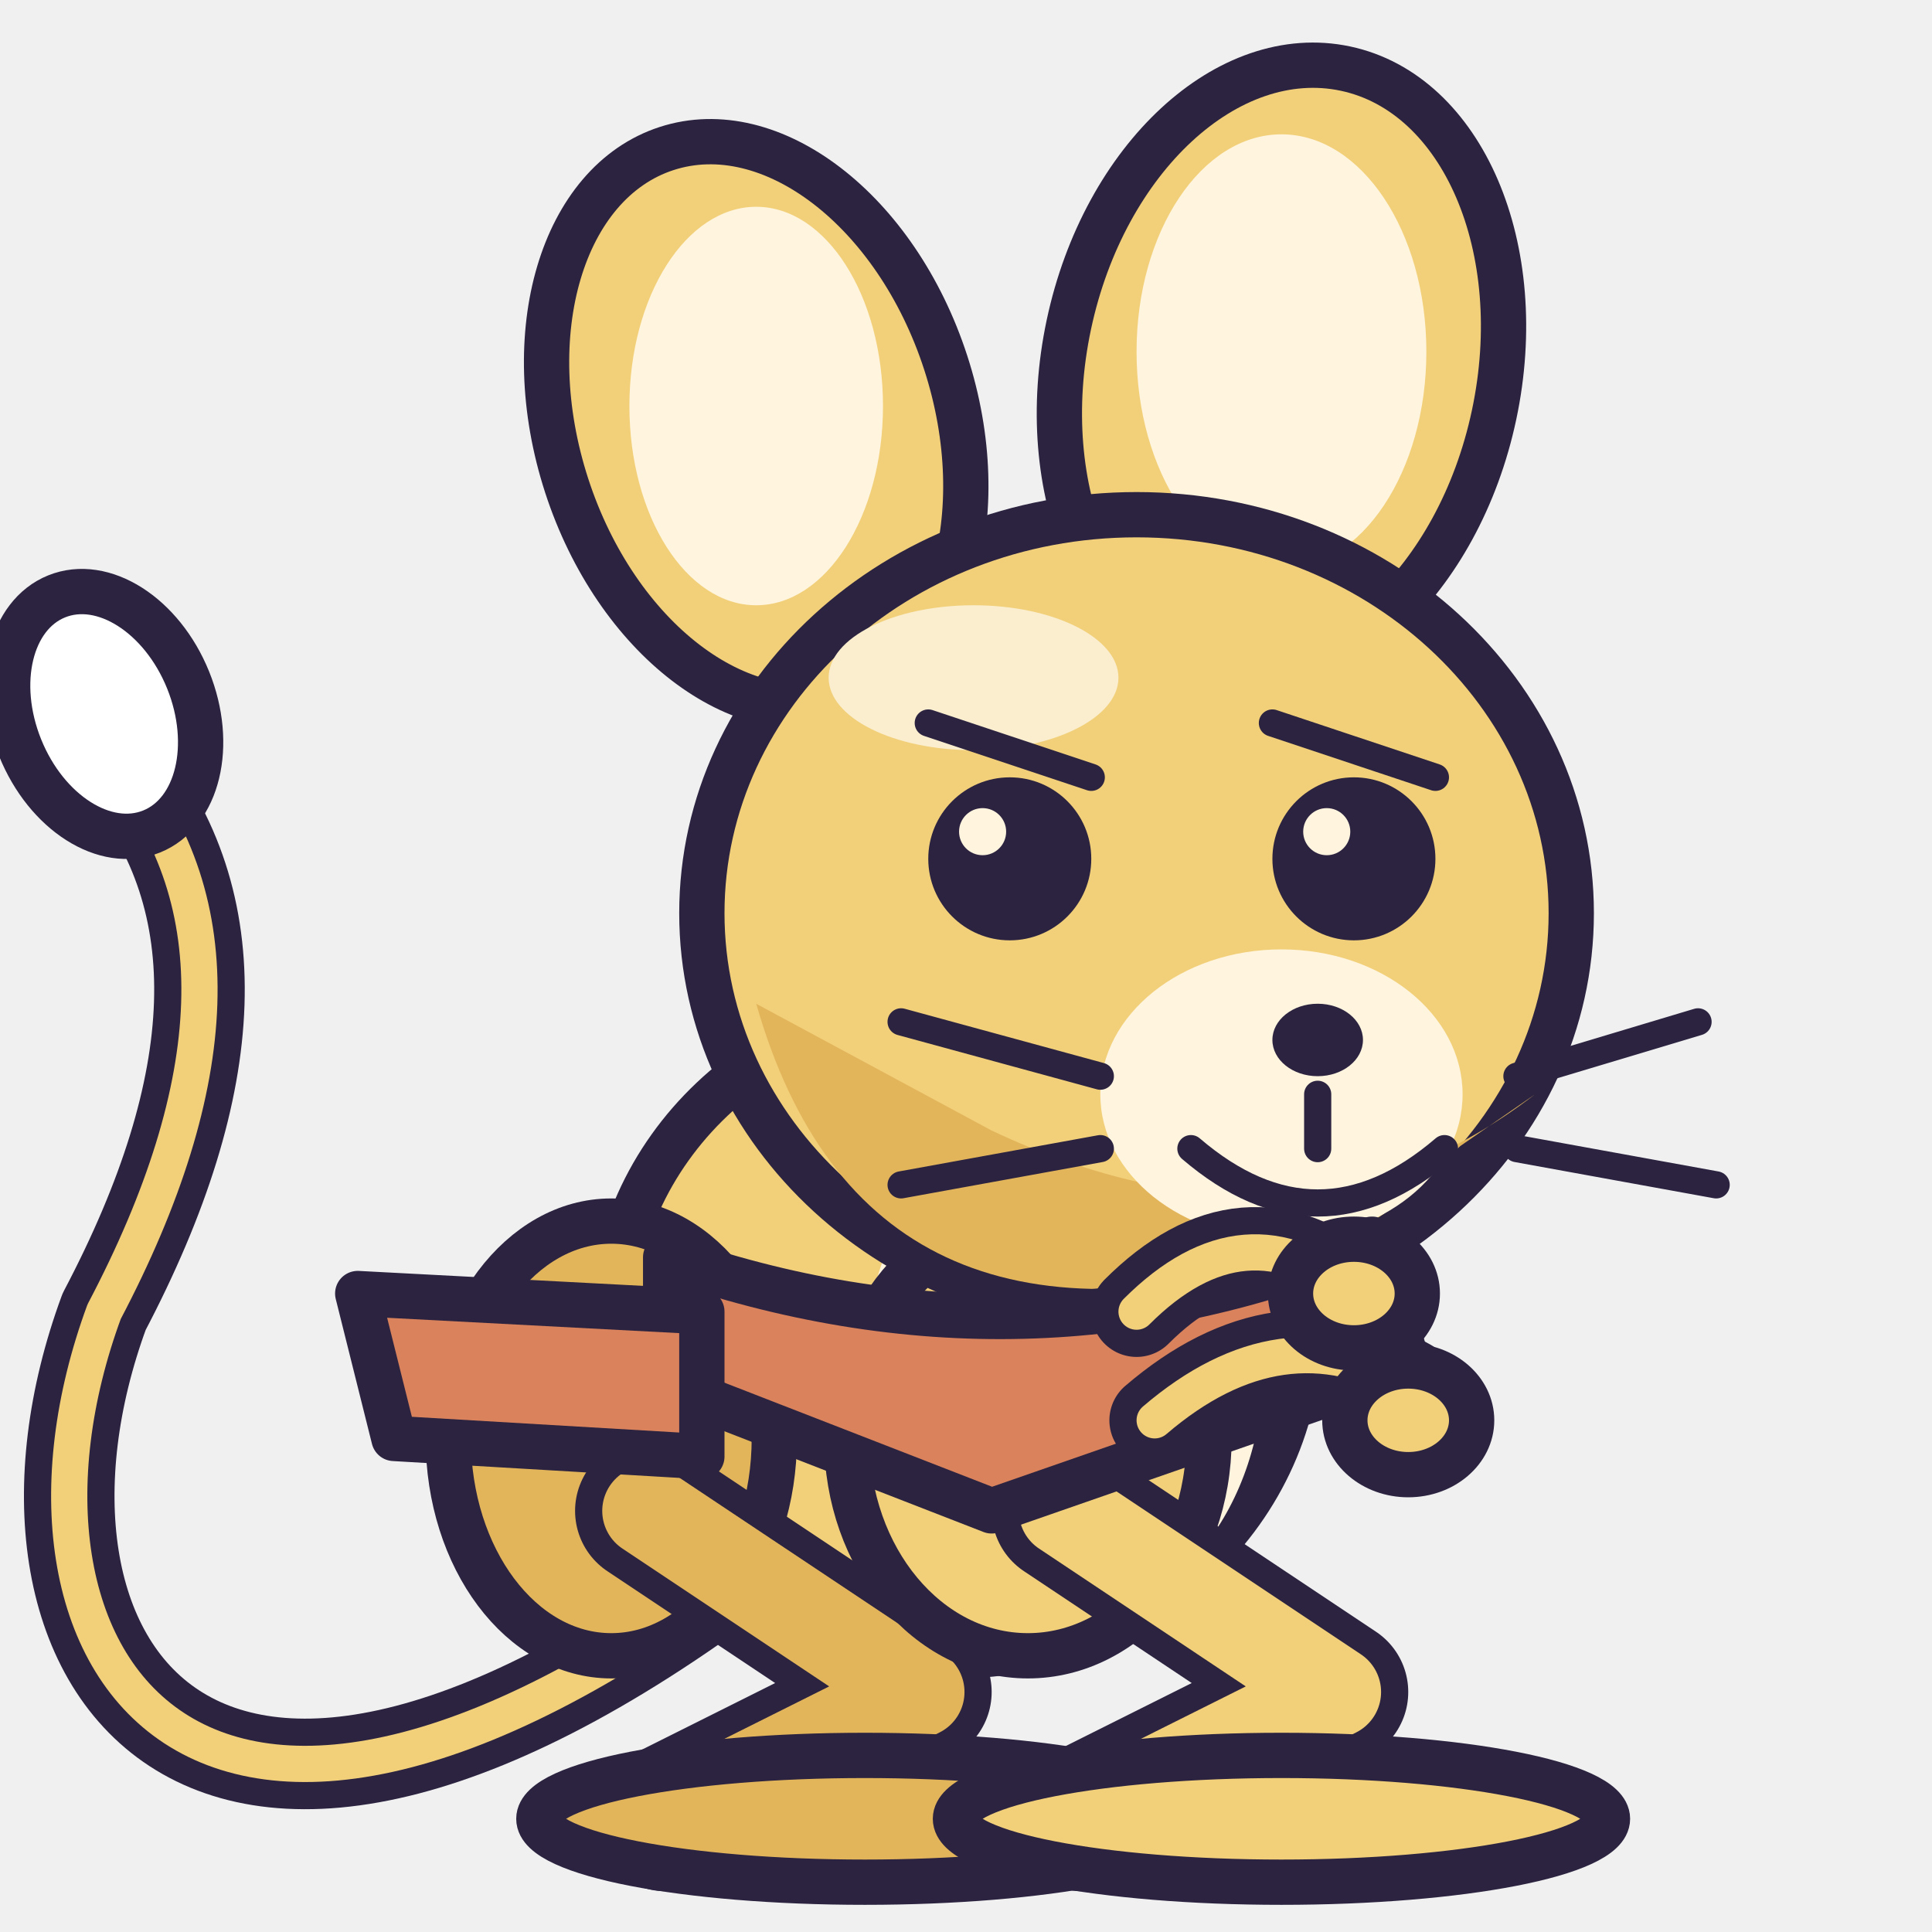
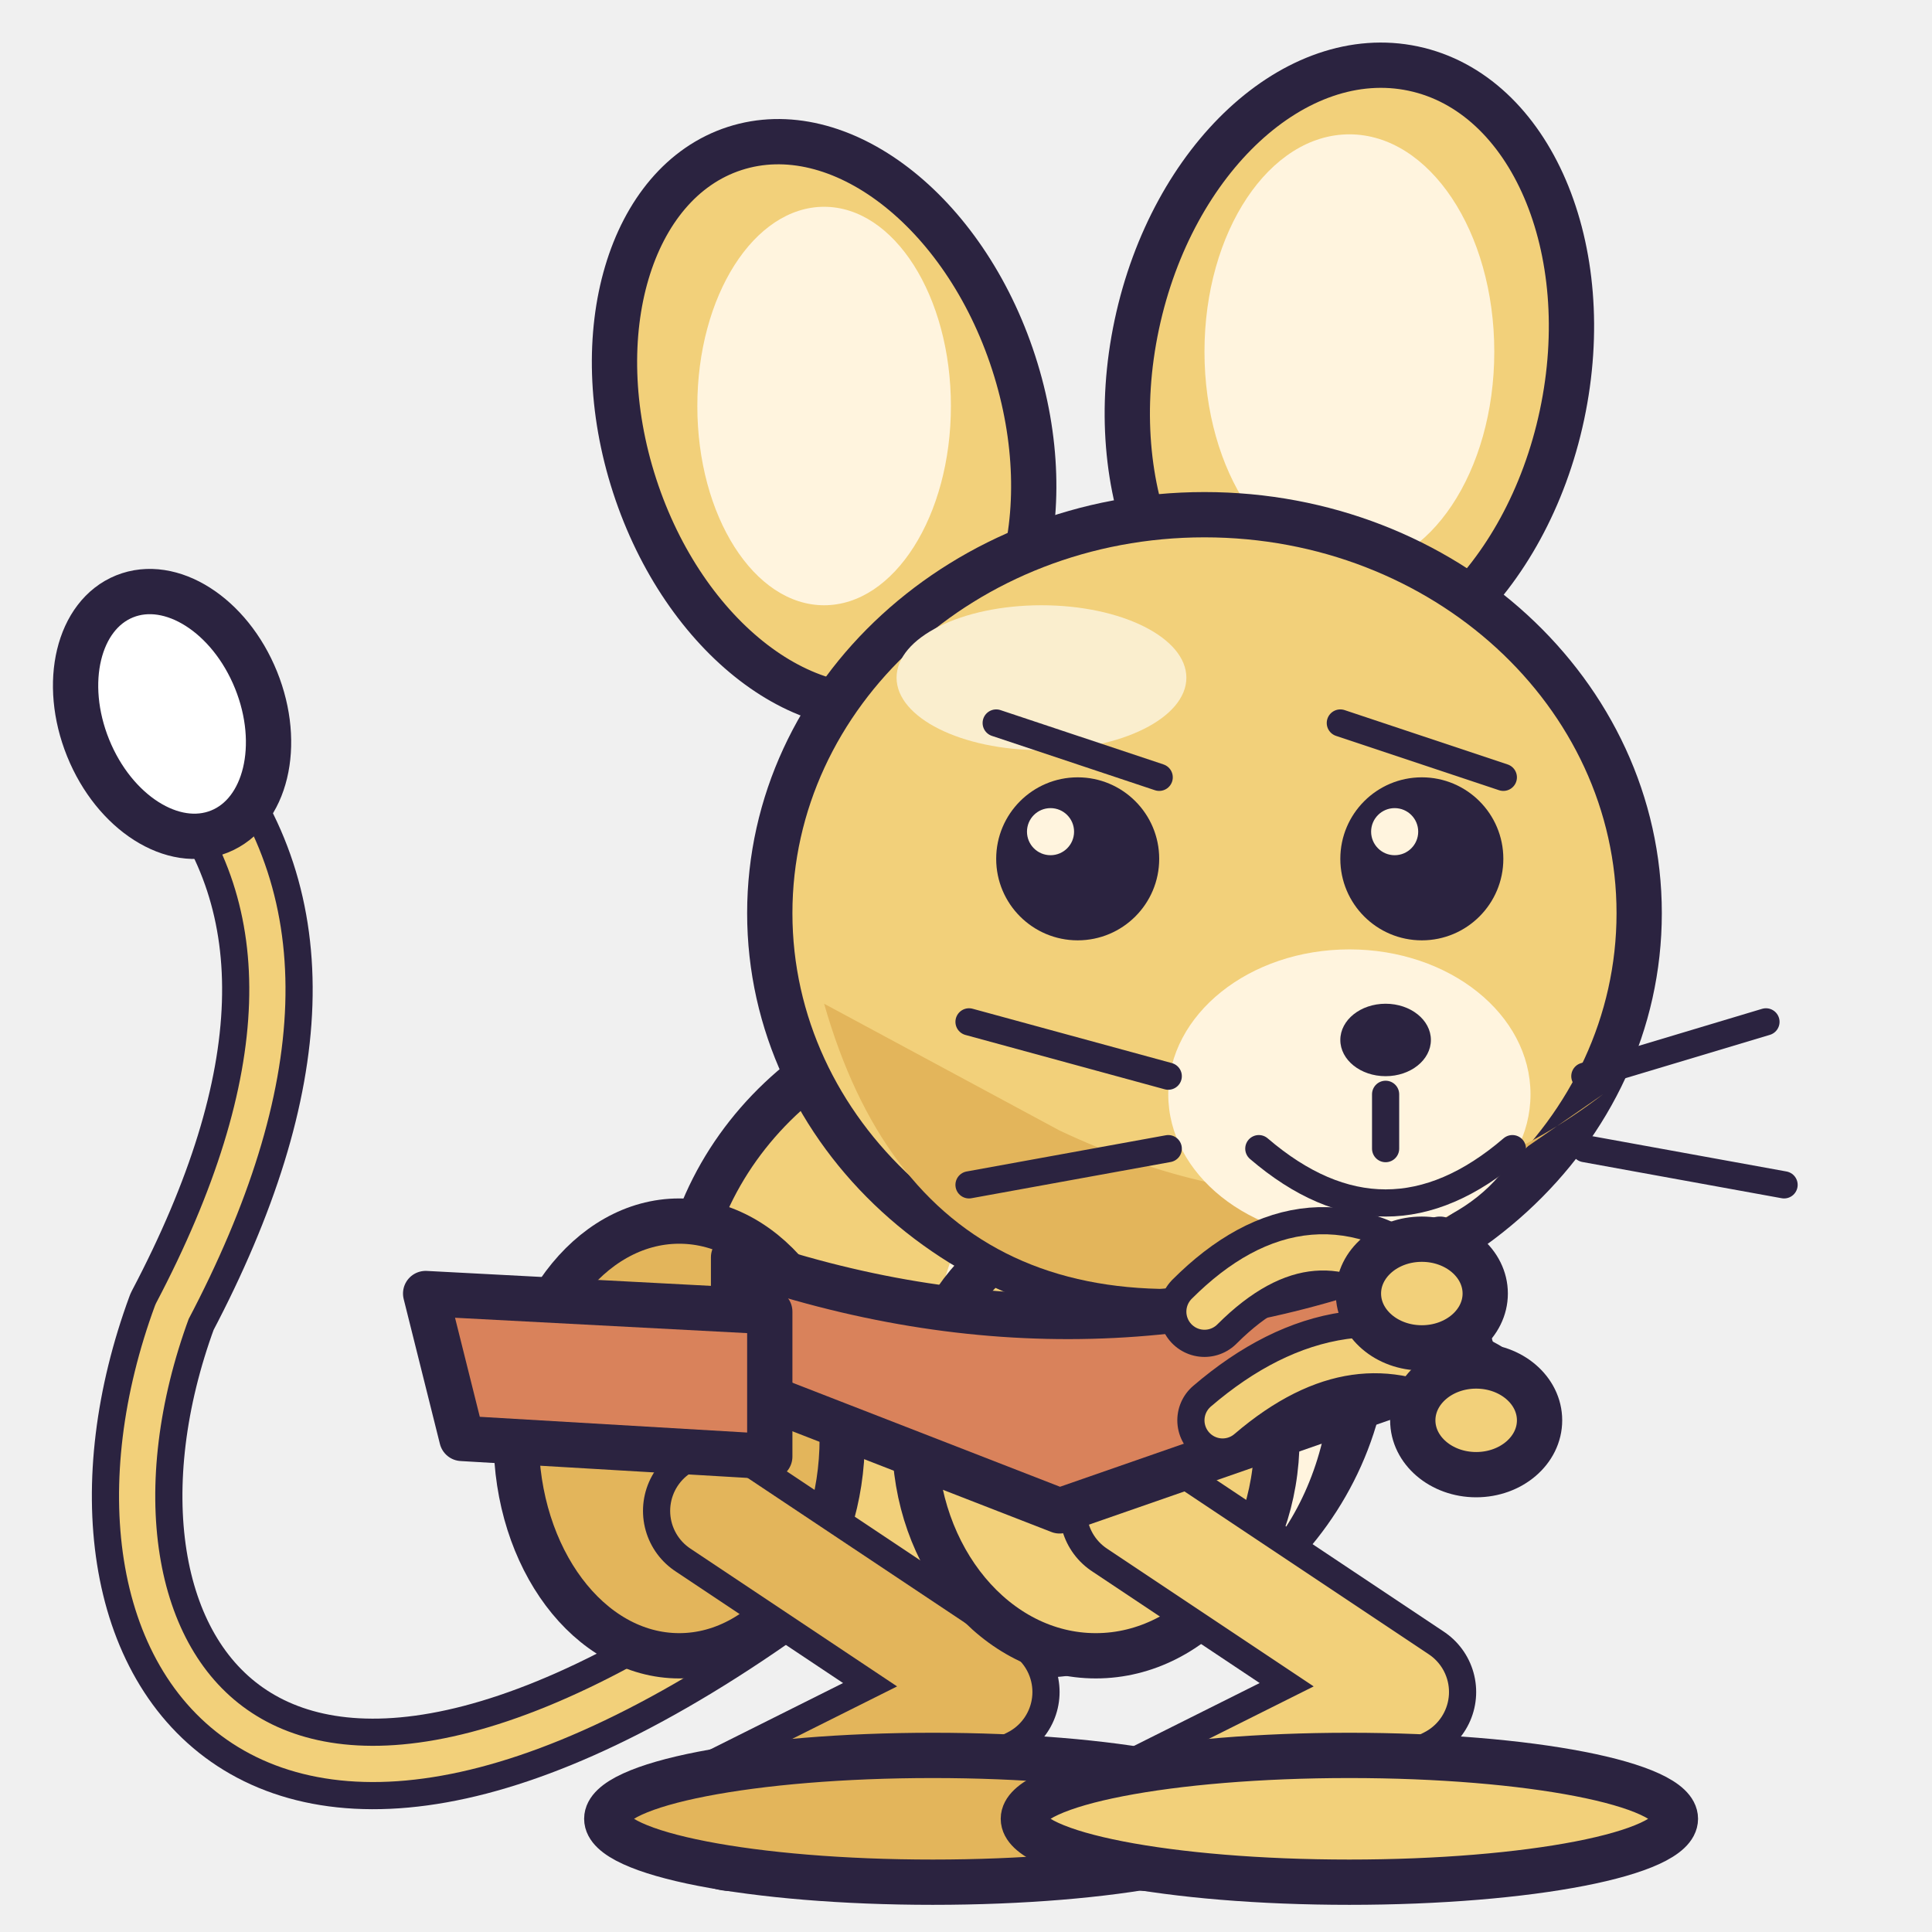
<svg xmlns="http://www.w3.org/2000/svg" version="1.1" viewBox="0 0 512 512" fill="none" stroke="#2B2340" stroke-width="12" stroke-linecap="round" stroke-linejoin="round">
-   <g transform="translate(-30 -70) scale(4.8)" stroke-width="2.5">
+   <g transform="translate(-12 -70) scale(4.8)" stroke-width="2.5">
    <g id="tail">
      <path d="M49 100C17 125 5 106 12 87Q22 68 13 57" fill="none" stroke="#2B2340" stroke-width="5" />
      <path d="M49 100C17 125 5 106 12 87Q22 68 13 57" fill="none" stroke="#F2D07A" stroke-width="2" />
      <ellipse cx="12" cy="54" rx="5" ry="7" fill="#FFFFFF" transform="rotate(-22 12 54)" />
    </g>
    <g id="bust">
      <g id="body">
        <ellipse cx="59" cy="88" rx="19" ry="18" fill="#F2D07A" />
        <ellipse cx="65" cy="90" rx="11" ry="14" fill="#FFF4DE" stroke="none" />
      </g>
      <g id="feet">
        <g transform="translate(0 0)">
          <ellipse cx="40" cy="94" rx="9" ry="12" fill="#E3B55B" />
          <path d="M42 98L57 108L43 115" fill="none" stroke="#2B2340" stroke-width="8" />
          <path d="M42 98L57 108L43 115" fill="none" stroke="#E3B55B" stroke-width="5" />
          <ellipse cx="54" cy="115" rx="18" ry="3.5" fill="#E3B55B" />
          <ellipse cx="63" cy="94" rx="10" ry="12" fill="#F2D07A" />
          <path d="M65 98L80 108L66 115" fill="none" stroke="#2B2340" stroke-width="8" />
          <path d="M65 98L80 108L66 115" fill="none" stroke="#F2D07A" stroke-width="5" />
          <ellipse cx="77" cy="115" rx="18" ry="3.5" fill="#F2D07A" />
        </g>
      </g>
    </g>
    <g id="head">
      <ellipse cx="48" cy="38" rx="11" ry="16" fill="#F2D07A" transform="rotate(-18 48 38)" />
      <ellipse cx="77" cy="35" rx="12" ry="17" fill="#F2D07A" transform="rotate(12 77 35)" />
      <ellipse cx="48" cy="37" rx="7" ry="11" fill="#FFF4DE" stroke="none" />
      <ellipse cx="77" cy="34" rx="8" ry="12" fill="#FFF4DE" stroke="none" />
      <ellipse cx="69" cy="65" rx="24" ry="22" fill="#F2D07A" />
      <path d="M48 70Q54 91 78 84L91 75Q78 85 61 77Z" fill="#E3B55B" stroke="none" />
      <ellipse cx="60" cy="52" rx="8" ry="4" fill="#FAEECE" stroke="none" />
      <ellipse cx="77" cy="75" rx="10" ry="8" fill="#FFF4DE" stroke="none" />
      <ellipse cx="62" cy="62" rx="4.5" ry="4.5" fill="#2B2340" stroke="none" />
      <ellipse cx="60.5" cy="60.5" rx="1.3" ry="1.3" fill="#FFF4DE" stroke="none" />
      <path d="M57.5 54.5L66.5 57.5" fill="none" stroke="#2B2340" stroke-width="1.5" />
      <ellipse cx="81" cy="62" rx="4.5" ry="4.5" fill="#2B2340" stroke="none" />
      <ellipse cx="79.5" cy="60.5" rx="1.3" ry="1.3" fill="#FFF4DE" stroke="none" />
      <path d="M76.5 54.5L85.5 57.5" fill="none" stroke="#2B2340" stroke-width="1.5" />
      <ellipse cx="79" cy="72" rx="2.5" ry="2" fill="#2B2340" stroke="none" />
      <path d="M79 75V78M72 78Q79 84 86 78" fill="none" stroke="#2B2340" stroke-width="1.5" />
      <path d="M67 74L56 71M67 78L56 80M90 74L100 71M90 78L101 80" fill="none" stroke="#2B2340" stroke-width="1.5" />
    </g>
    <g id="clothing">
      <path d="M43 84Q63 91 82 83L84 90L61 98L43 91Z" fill="#D9825B" />
      <path d="M45 87L26 86L28 94L45 95Z" fill="#D9825B" />
    </g>
    <g id="headwear" />
    <g id="arm">
      <path d="M69 87Q75 81 81 86M70 93Q77 87 84 91" fill="none" stroke="#2B2340" stroke-width="5" />
      <path d="M69 87Q75 81 81 86M70 93Q77 87 84 91" fill="none" stroke="#F2D07A" stroke-width="2" />
      <ellipse cx="81" cy="86" rx="3.5" ry="3" fill="#F2D07A" />
      <ellipse cx="84" cy="93" rx="3.5" ry="3" fill="#F2D07A" />
    </g>
  </g>
</svg>
